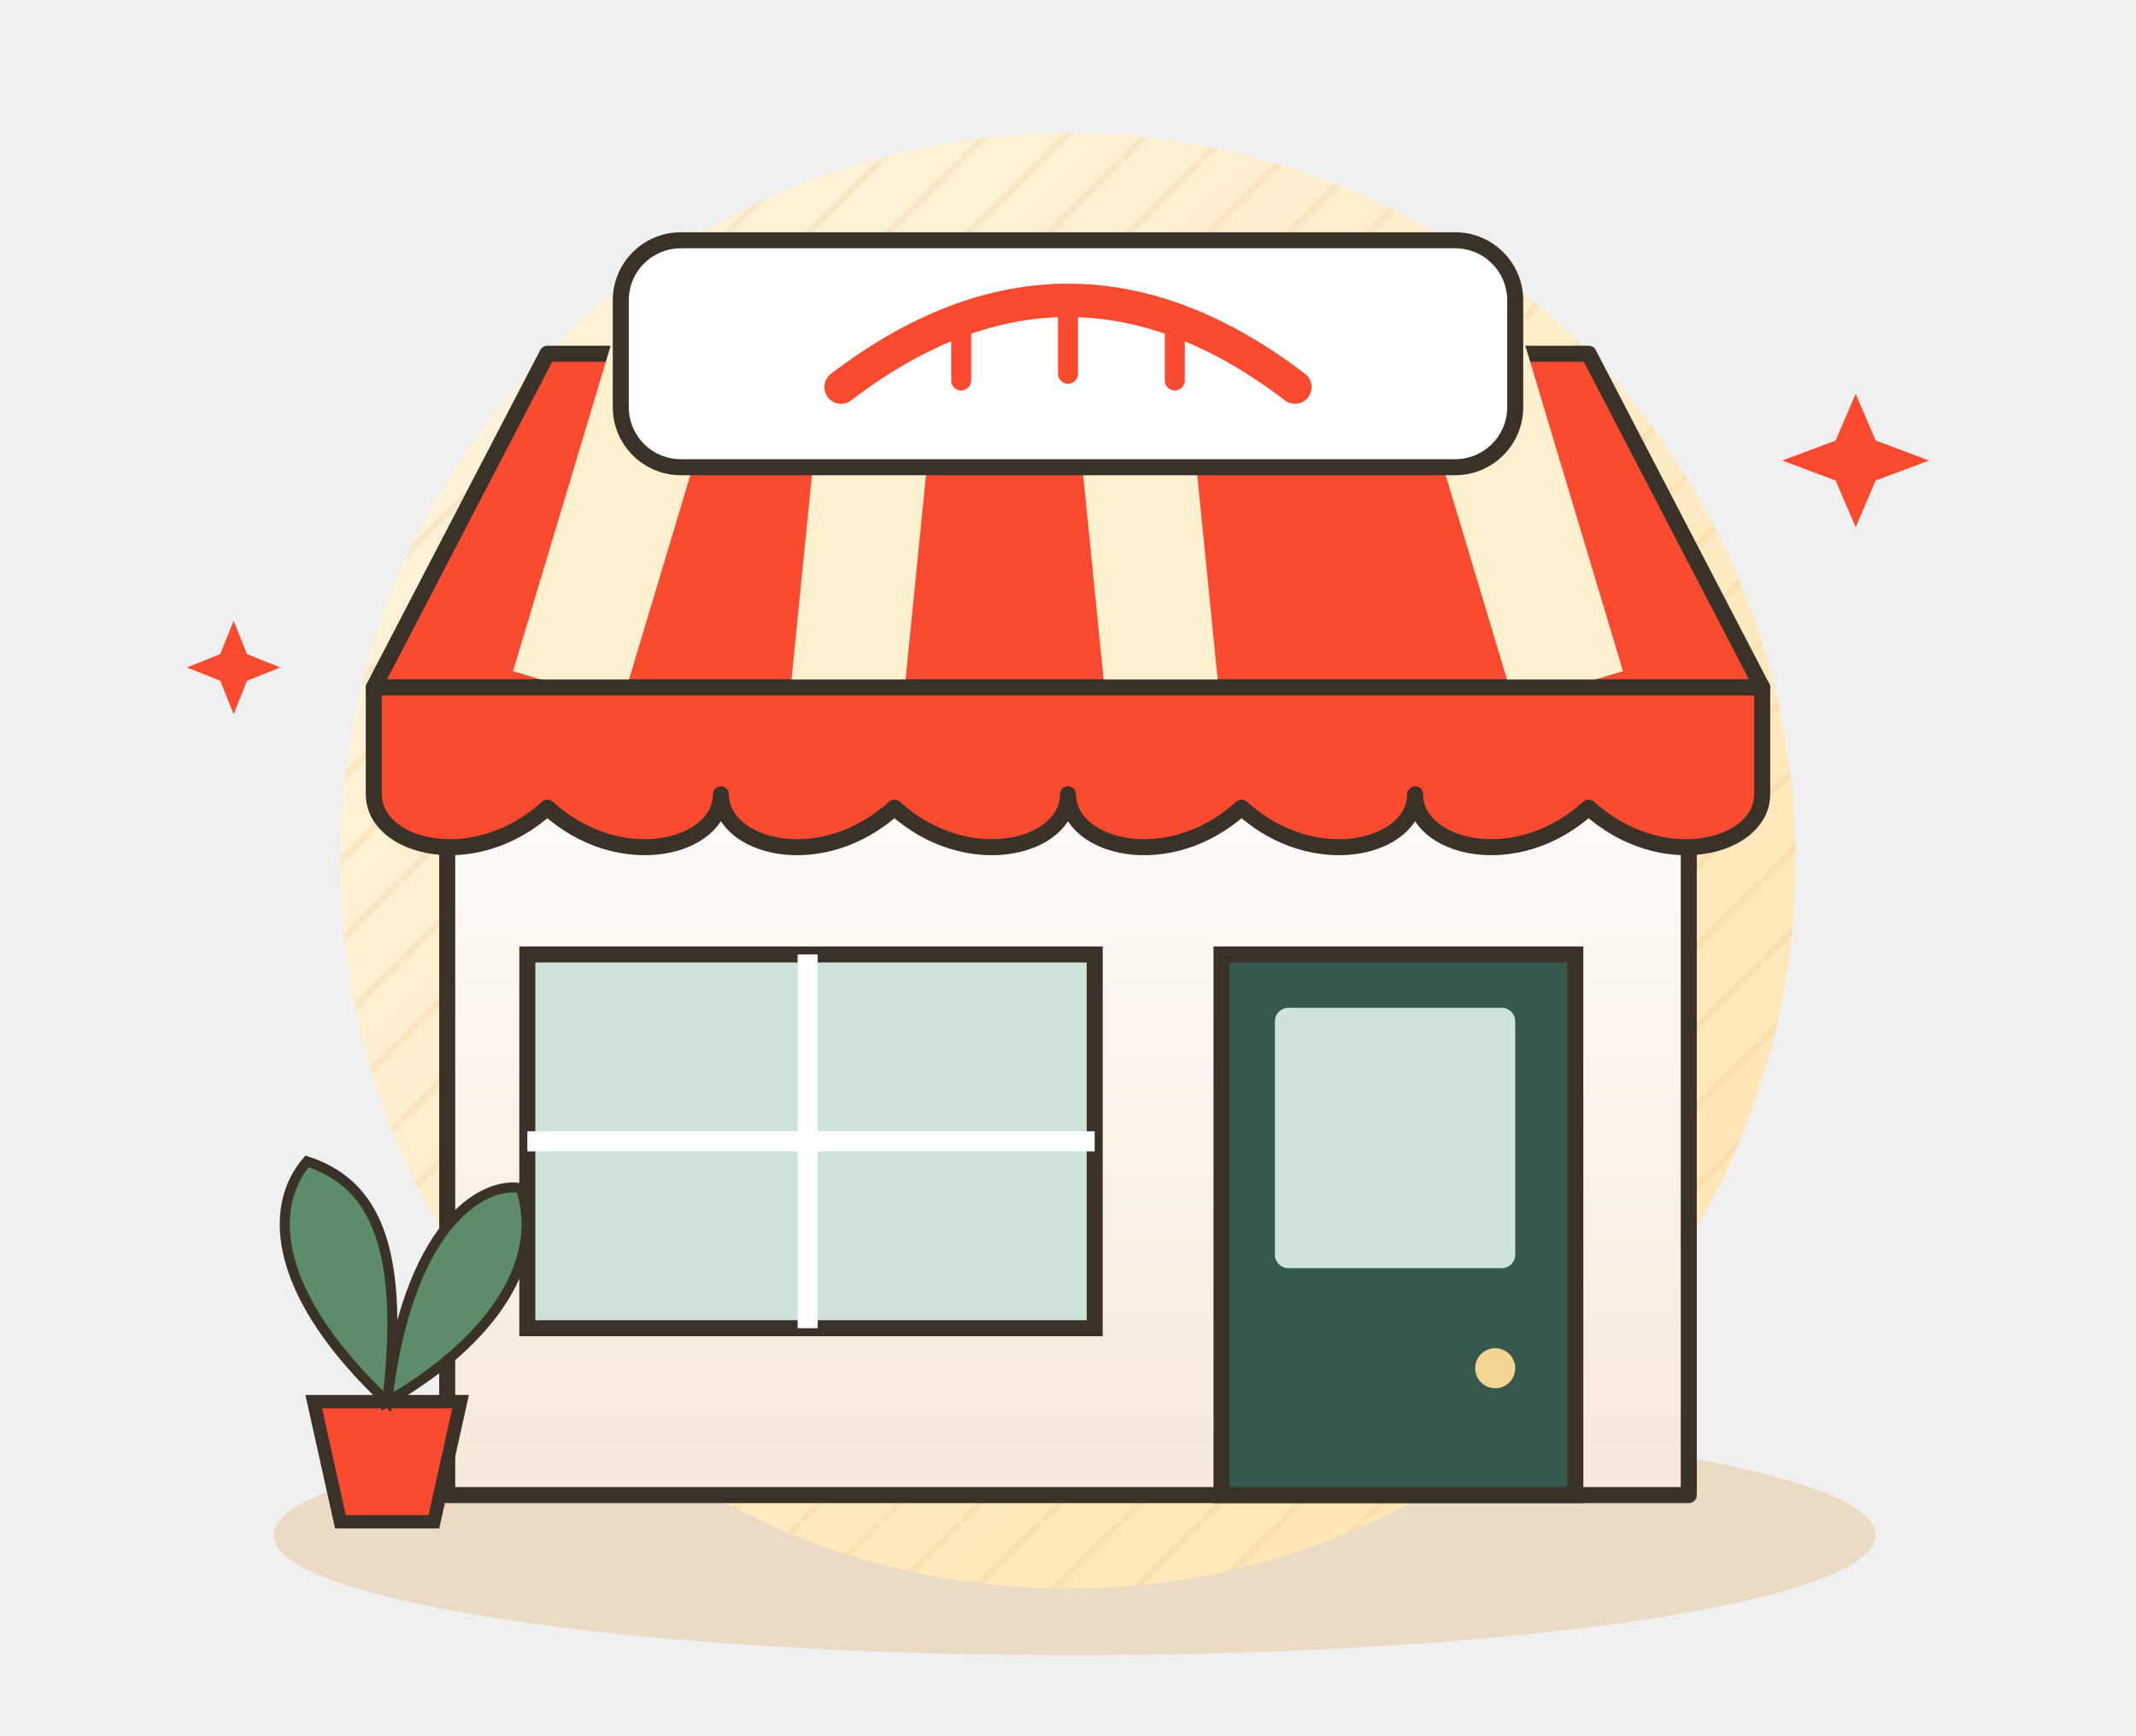
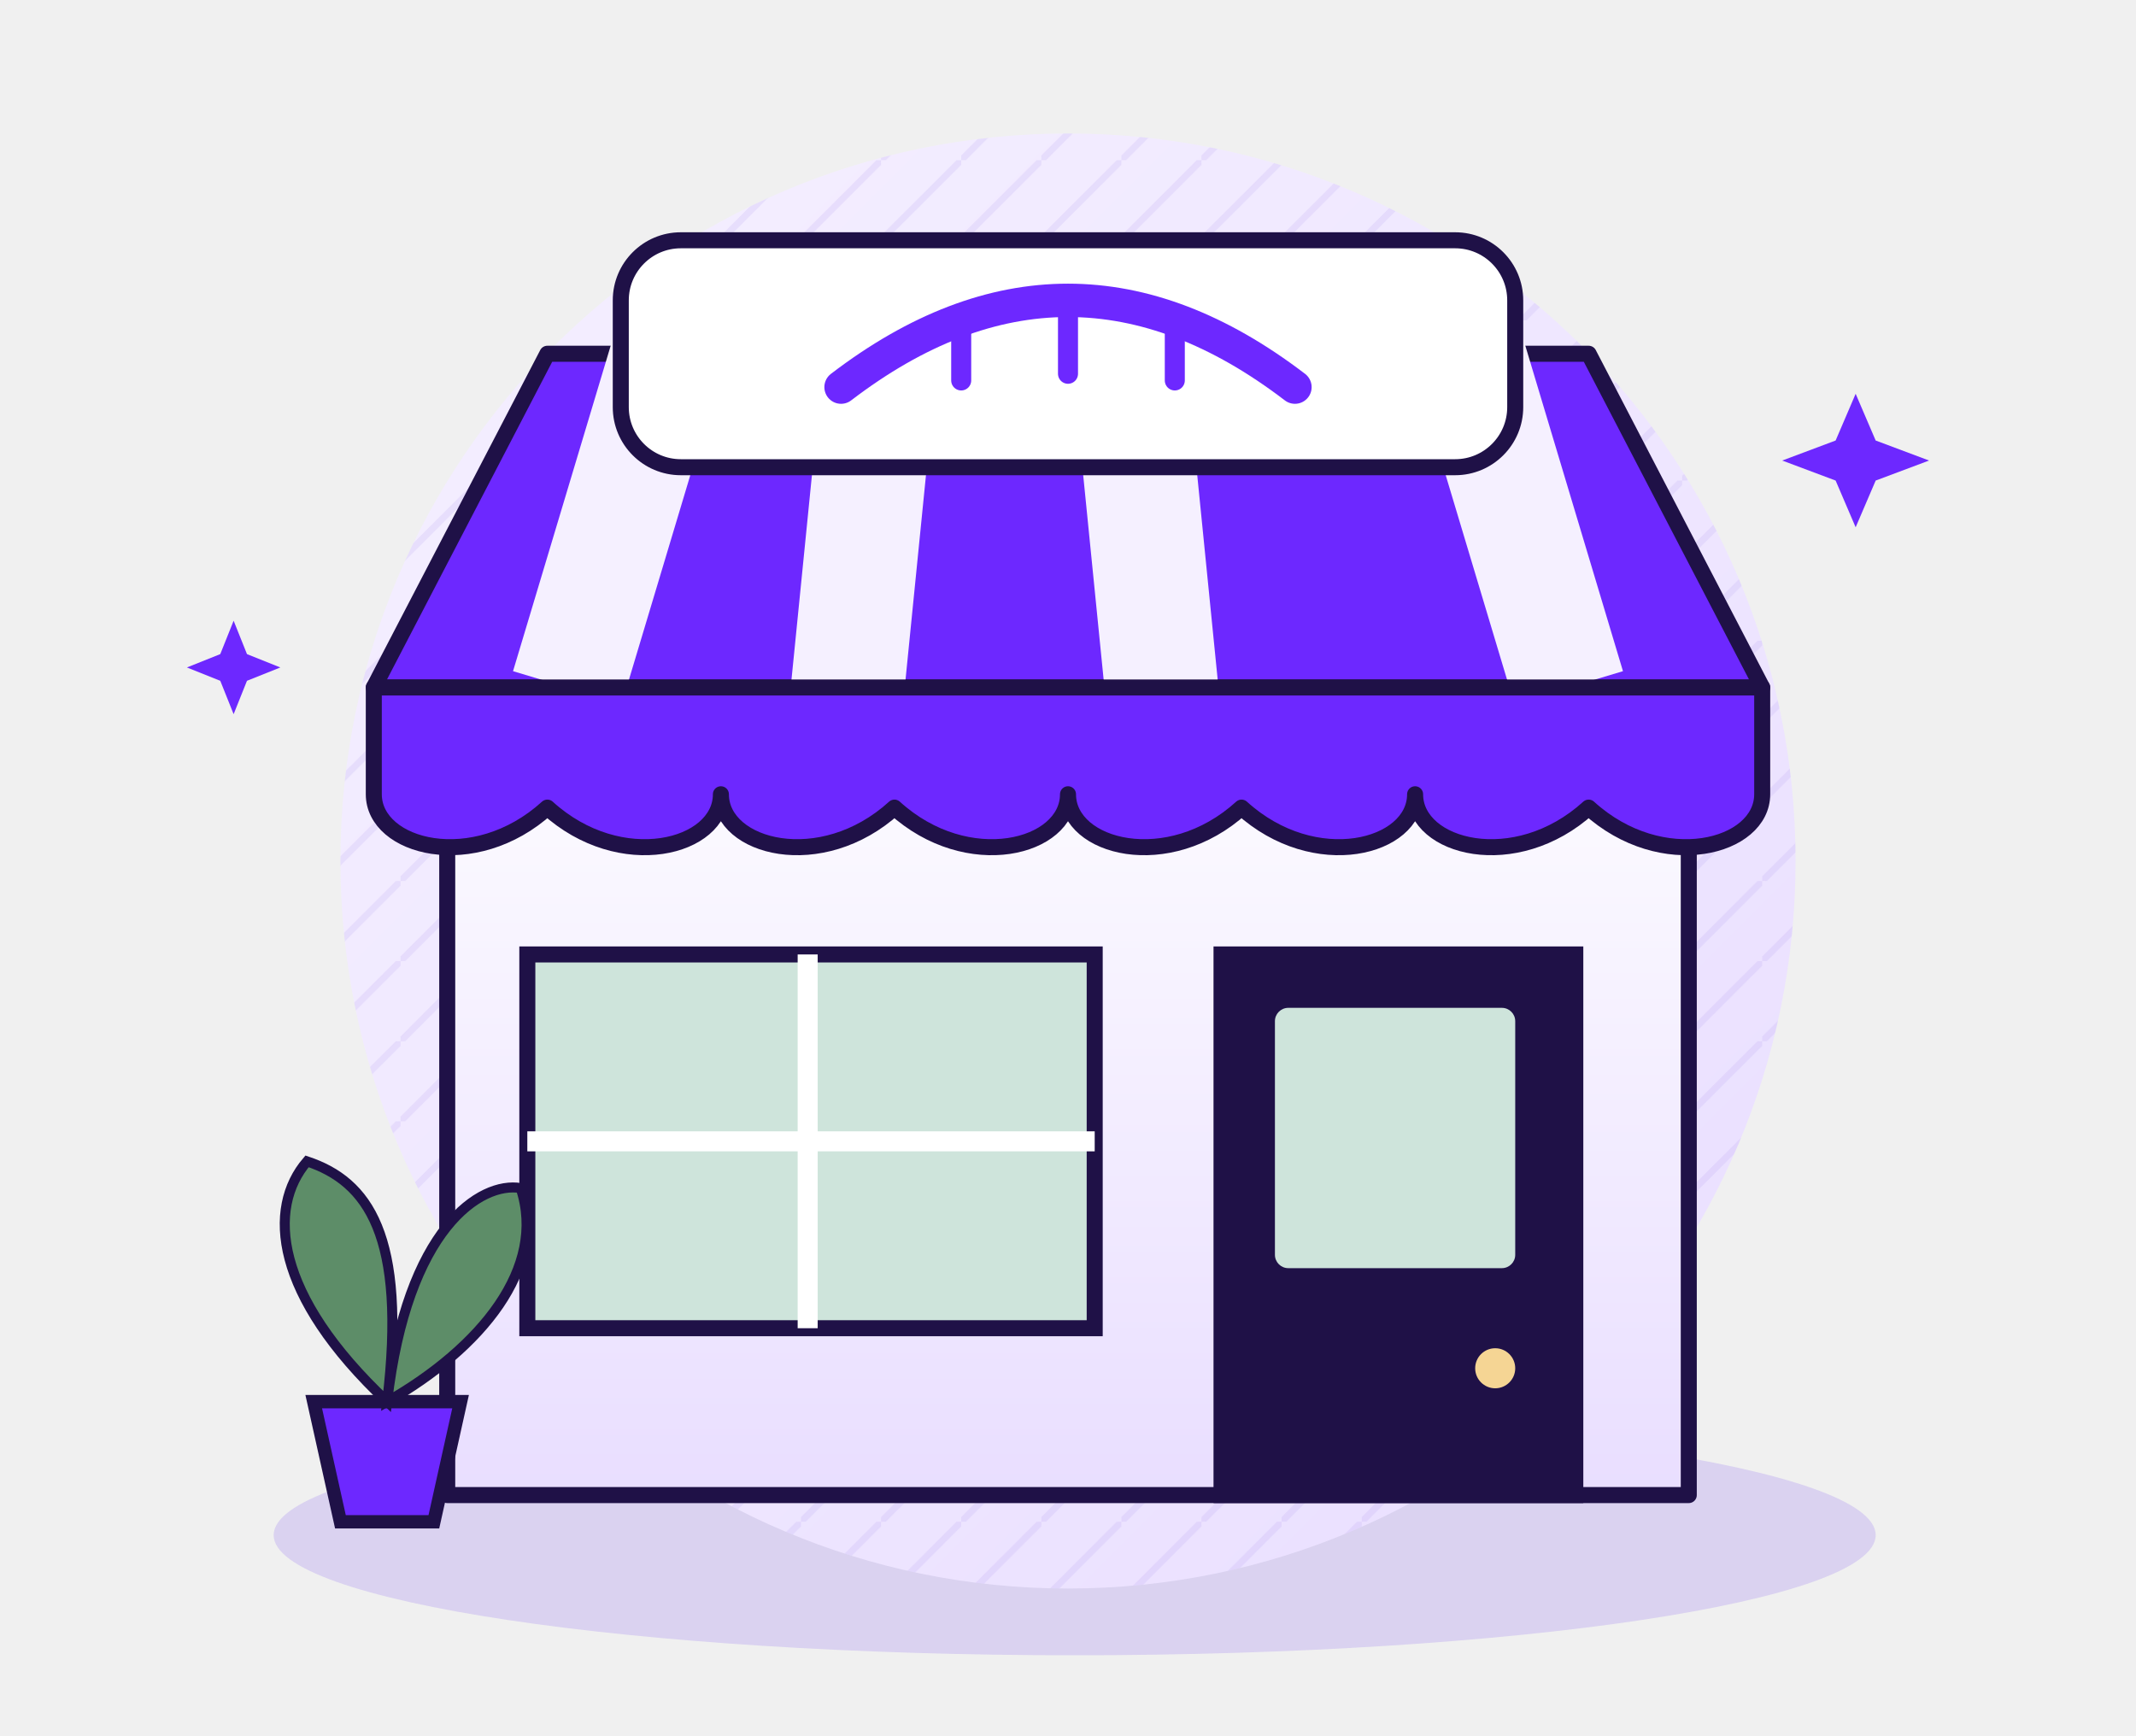
<svg xmlns="http://www.w3.org/2000/svg" viewBox="0 0 320 260" fill="none">
  <defs>
    <linearGradient id="floor" x1="0" y1="0" x2="1" y2="1">
-       <stop stop-color="#fff5df" />
-       <stop offset="1" stop-color="#ffe4af" />
+       <stop stop-color="#F5F0FF" />
+       <stop offset="1" stop-color="#E9DEFF" />
    </linearGradient>
    <linearGradient id="wall" x1="0" y1="0" x2="0" y2="1">
      <stop stop-color="#fff" />
-       <stop offset="1" stop-color="#f8e9d9" />
+       <stop offset="1" stop-color="#E9DEFF" />
    </linearGradient>
    <pattern id="tile" width="12" height="12" patternUnits="userSpaceOnUse">
-       <path d="M0 12 12 0" stroke="#e3b77a" stroke-opacity=".18" />
+       <path d="M0 12 12 0" stroke="#B5A0F0" stroke-opacity=".18" />
    </pattern>
  </defs>
-   <ellipse cx="161" cy="230" rx="120" ry="18" fill="#e2b77f" opacity=".38" />
+   <ellipse cx="161" cy="230" rx="120" ry="18" fill="#B5A0F0" opacity=".38" />
  <circle cx="160" cy="129" r="109" fill="url(#floor)" />
  <circle cx="160" cy="129" r="109" fill="url(#tile)" />
-   <path d="M67 98h186v126H67z" fill="url(#wall)" stroke="#3a3228" stroke-width="2.4" stroke-linejoin="round" />
-   <path d="M56 103 82 53h156l26 50z" fill="#fa4b31" stroke="#3a3228" stroke-width="2.4" stroke-linejoin="round" />
-   <path d="M100 53 85 103m47-50-5 50m42-50 5 50m46-50 15 50" stroke="#fff1cf" stroke-width="17" />
-   <path d="M56 103h208v16c0 8-15 12-26 2-11 10-26 6-26-2 0 8-15 12-26 2-11 10-26 6-26-2 0 8-15 12-26 2-11 10-26 6-26-2 0 8-15 12-26 2-11 10-26 6-26-2z" fill="#fa4b31" stroke="#3a3228" stroke-width="2.4" stroke-linejoin="round" />
-   <path d="M79 143h85v56H79z" fill="#cee4db" stroke="#3a3228" stroke-width="2.4" />
+   <path d="M67 98h186v126H67z" fill="url(#wall)" stroke="#1F1147" stroke-width="2.4" stroke-linejoin="round" />
+   <path d="M56 103 82 53h156l26 50z" fill="#6D28FF" stroke="#1F1147" stroke-width="2.4" stroke-linejoin="round" />
+   <path d="M100 53 85 103m47-50-5 50m42-50 5 50m46-50 15 50" stroke="#F5F0FF" stroke-width="17" />
+   <path d="M56 103h208v16c0 8-15 12-26 2-11 10-26 6-26-2 0 8-15 12-26 2-11 10-26 6-26-2 0 8-15 12-26 2-11 10-26 6-26-2 0 8-15 12-26 2-11 10-26 6-26-2z" fill="#6D28FF" stroke="#1F1147" stroke-width="2.4" stroke-linejoin="round" />
+   <path d="M79 143h85v56H79z" fill="#cee4db" stroke="#1F1147" stroke-width="2.4" />
  <path d="M121 143v56m-42-28h85" stroke="#fff" stroke-width="3" />
-   <path d="M183 143h53v81h-53z" fill="#36584e" stroke="#3a3228" stroke-width="2.4" />
+   <path d="M183 143h53v81h-53z" fill="#1F1147" stroke="#1F1147" stroke-width="2.4" />
  <rect x="191" y="151" width="36" height="39" rx="2" fill="#cee4db" />
  <circle cx="224" cy="205" r="3" fill="#f5d594" />
-   <rect x="93" y="36" width="134" height="34" rx="9" fill="#fff" stroke="#3a3228" stroke-width="2.4" />
-   <path d="M126 58q34-26 68 0" stroke="#fa4b31" stroke-width="5" stroke-linecap="round" />
-   <path d="M144 49v8m16-12v11m16-7v8" stroke="#fa4b31" stroke-width="3" stroke-linecap="round" />
-   <path d="M47 210h22l-4 18H51z" fill="#fa4b31" stroke="#3a3228" stroke-width="2" />
-   <path d="M58 210c-17-16-18-29-12-36 9 3 15 11 12 36zm0 0c3-26 14-33 20-32 4 12-6 24-20 32z" fill="#5d8d68" stroke="#3a3228" stroke-width="1.5" />
-   <path d="m278 59 3 7 8 3-8 3-3 7-3-7-8-3 8-3zM35 93l2 5 5 2-5 2-2 5-2-5-5-2 5-2z" fill="#fa4b31" />
+   <rect x="93" y="36" width="134" height="34" rx="9" fill="#fff" stroke="#1F1147" stroke-width="2.4" />
+   <path d="M126 58q34-26 68 0" stroke="#6D28FF" stroke-width="5" stroke-linecap="round" />
+   <path d="M144 49v8m16-12v11m16-7v8" stroke="#6D28FF" stroke-width="3" stroke-linecap="round" />
+   <path d="M47 210h22l-4 18H51z" fill="#6D28FF" stroke="#1F1147" stroke-width="2" />
+   <path d="M58 210c-17-16-18-29-12-36 9 3 15 11 12 36zm0 0c3-26 14-33 20-32 4 12-6 24-20 32z" fill="#5d8d68" stroke="#1F1147" stroke-width="1.5" />
+   <path d="m278 59 3 7 8 3-8 3-3 7-3-7-8-3 8-3zM35 93l2 5 5 2-5 2-2 5-2-5-5-2 5-2z" fill="#6D28FF" />
</svg>
